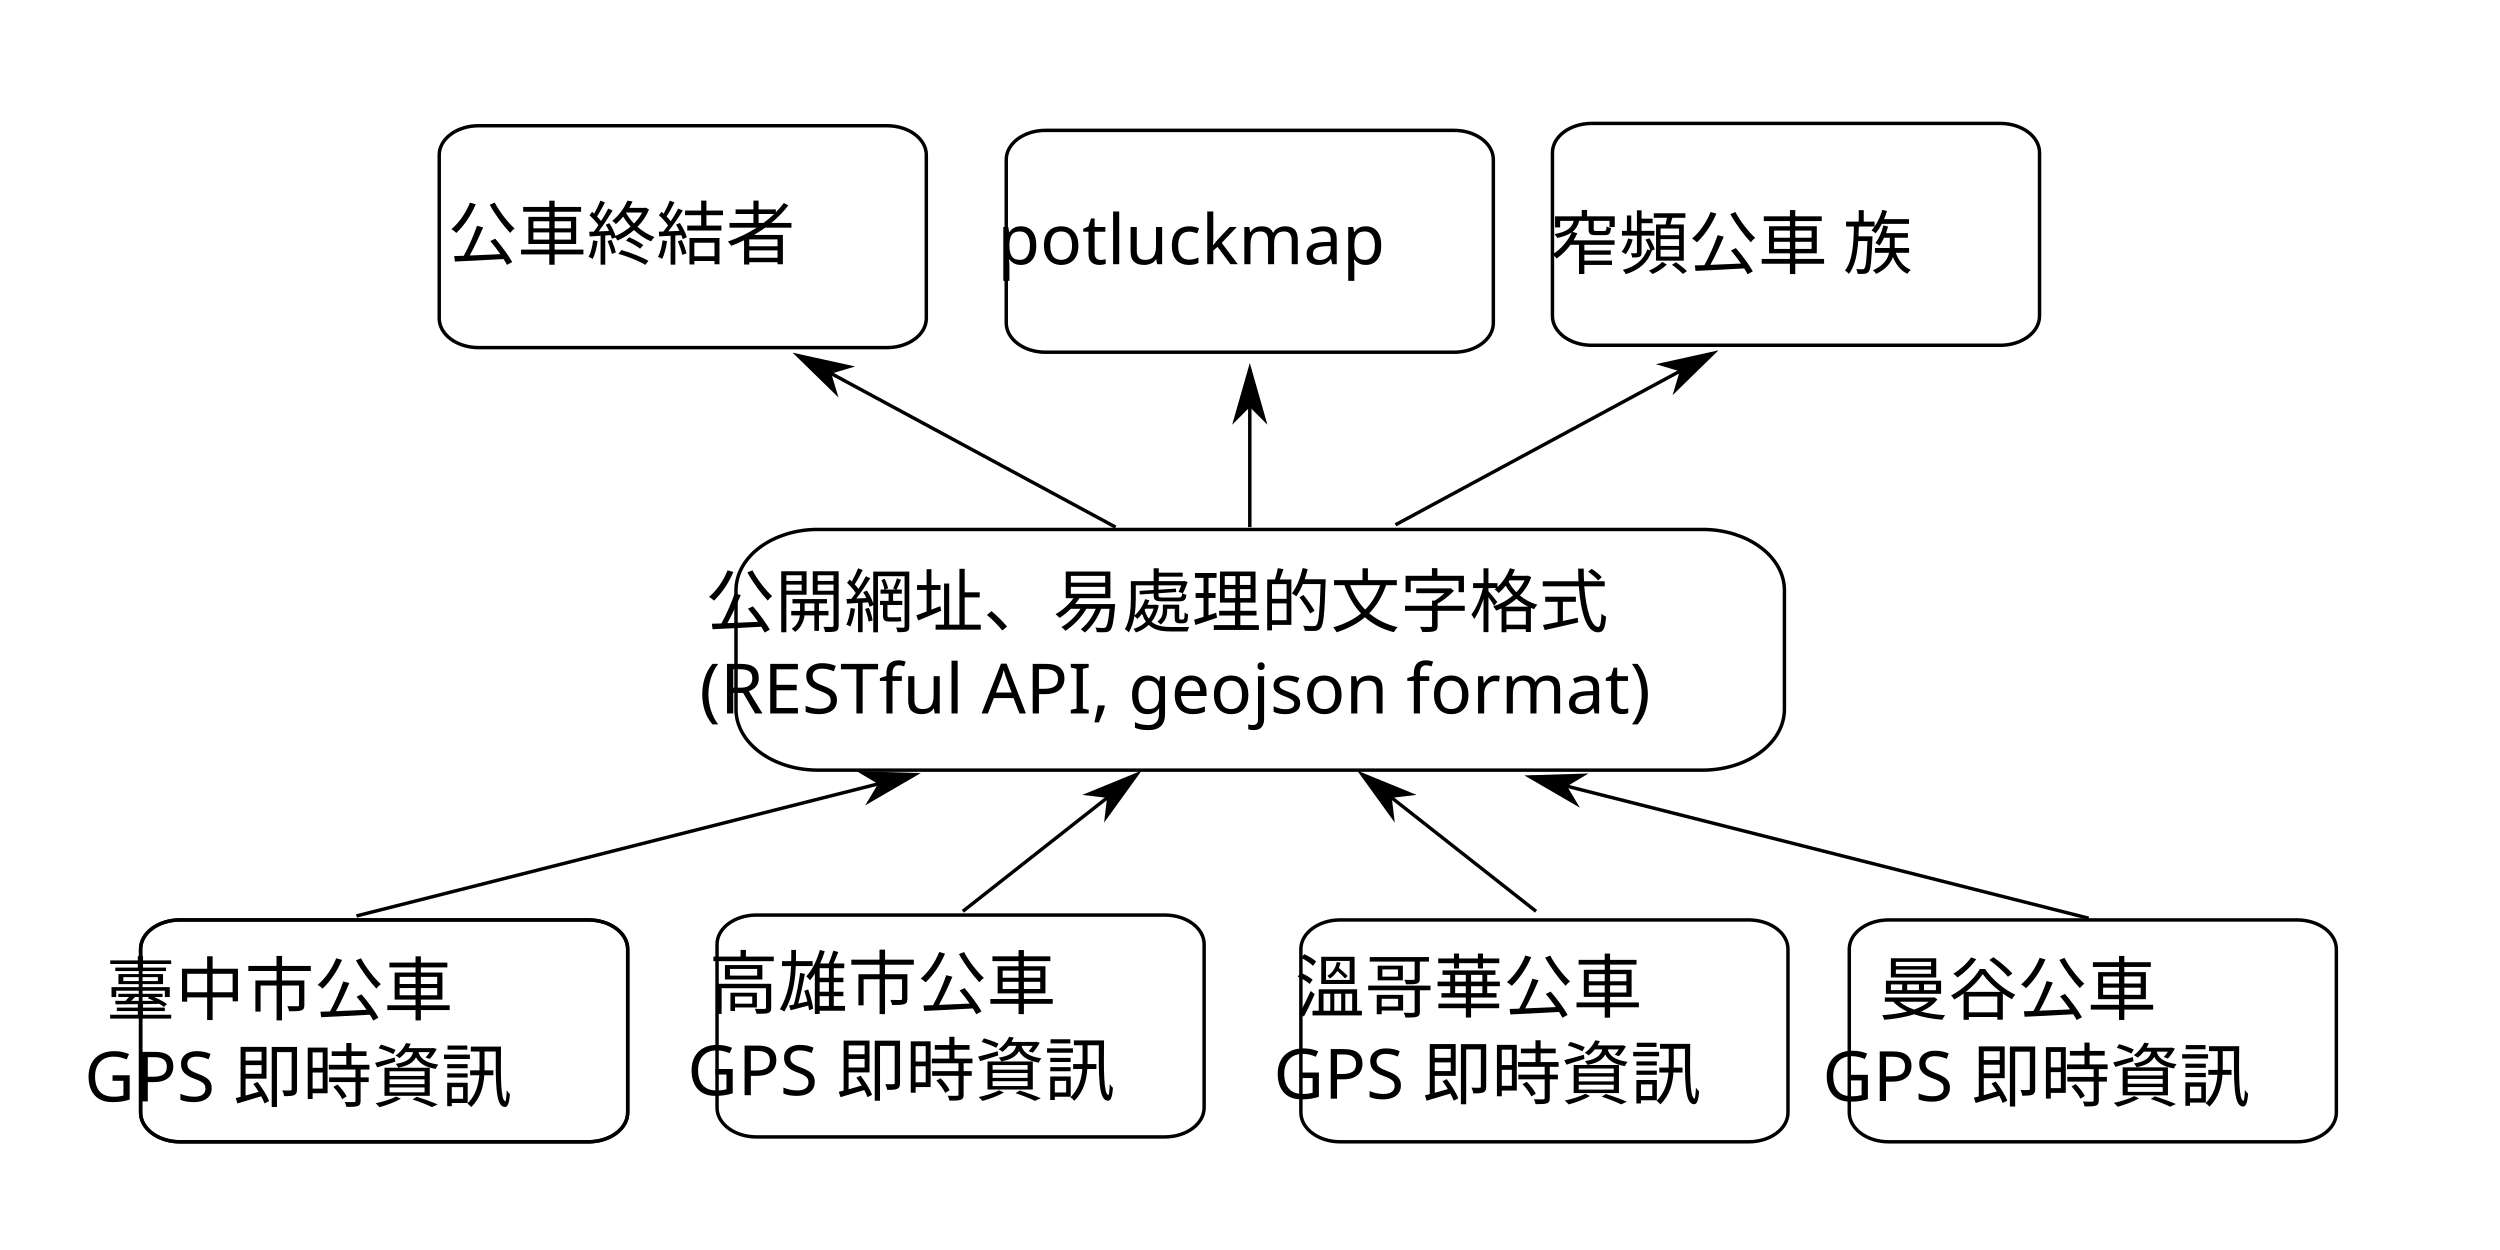
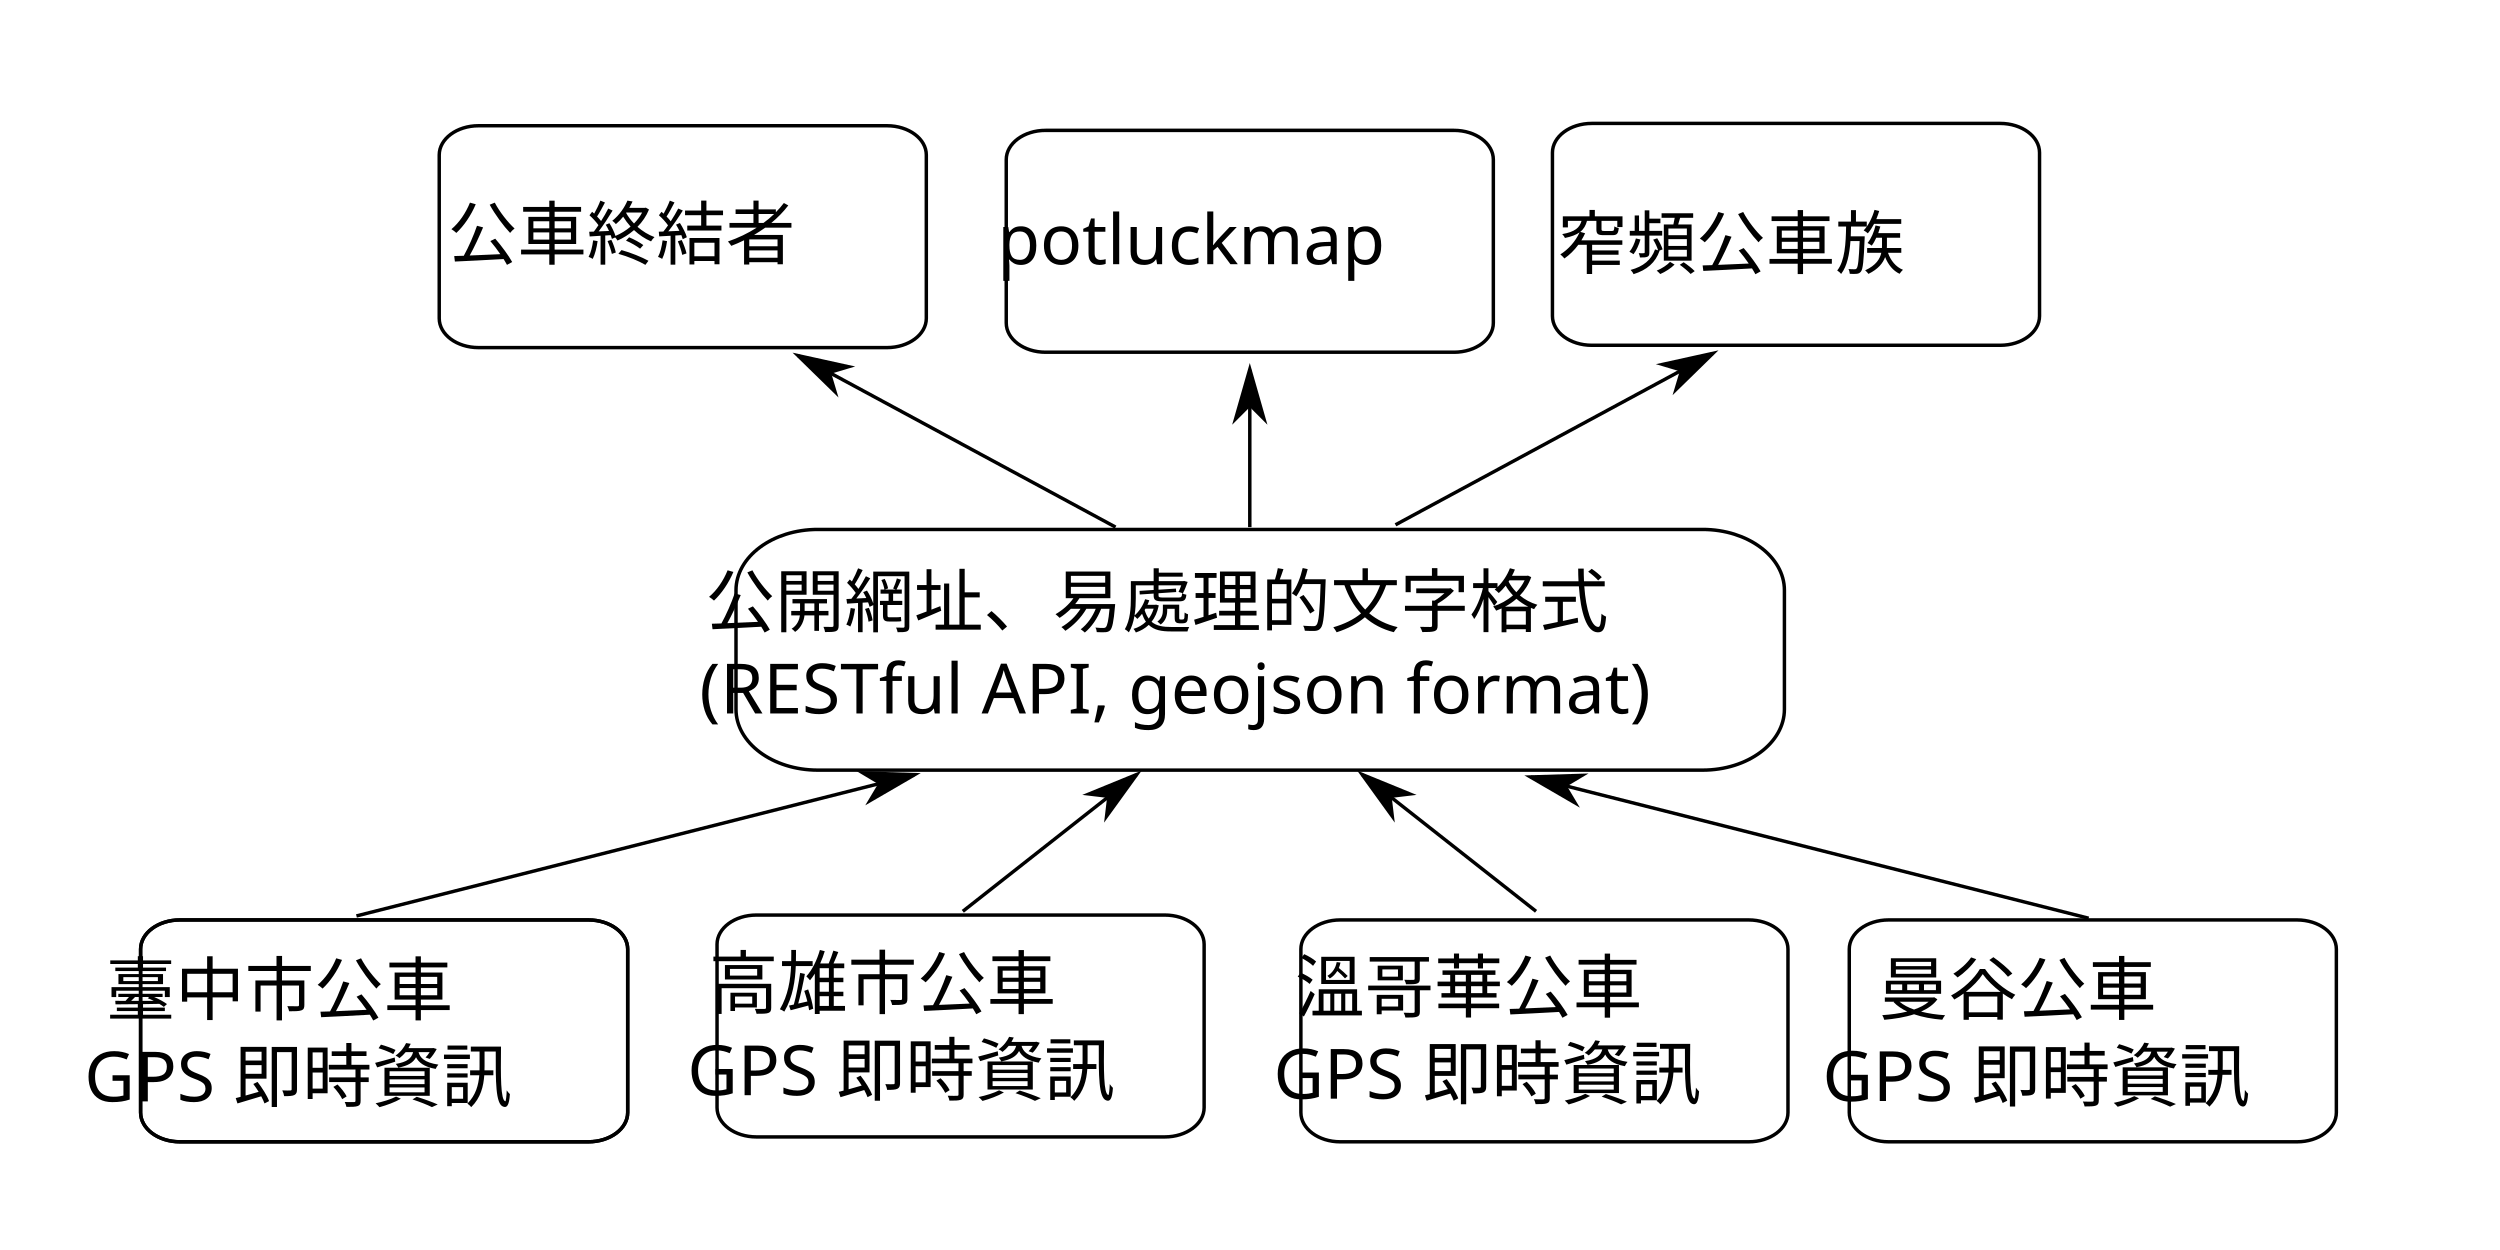
<svg xmlns="http://www.w3.org/2000/svg" xmlns:xlink="http://www.w3.org/1999/xlink" width="720" height="360" viewBox="0 0 720 360" id="svg3667" version="1.1">
  <defs id="defs3669">
    <marker style="overflow:visible" id="marker30251" refX="0" refY="0" orient="auto">
      <path transform="matrix(-0.8,0,0,-0.8,-10,0)" style="fill:#000000;fill-opacity:1;fill-rule:evenodd;stroke:#000000;stroke-width:1pt;stroke-opacity:1" d="M 0,0 5,-5 -12.5,0 5,5 0,0 Z" id="path30253" />
    </marker>
    <marker orient="auto" refY="0" refX="0" id="marker7931" style="overflow:visible">
      <path id="path7933" d="M 0,0 5,-5 -12.5,0 5,5 0,0 Z" style="fill:#000000;fill-opacity:1;fill-rule:evenodd;stroke:#000000;stroke-width:1pt;stroke-opacity:1" transform="matrix(-0.8,0,0,-0.8,-10,0)" />
    </marker>
    <marker style="overflow:visible" id="marker7881" refX="0" refY="0" orient="auto">
      <path transform="matrix(-0.8,0,0,-0.8,-10,0)" style="fill:#000000;fill-opacity:1;fill-rule:evenodd;stroke:#000000;stroke-width:1pt;stroke-opacity:1" d="M 0,0 5,-5 -12.5,0 5,5 0,0 Z" id="path7883" />
    </marker>
    <marker orient="auto" refY="0" refX="0" id="marker7835" style="overflow:visible">
      <path id="path7837" d="M 0,0 5,-5 -12.5,0 5,5 0,0 Z" style="fill:#000000;fill-opacity:1;fill-rule:evenodd;stroke:#000000;stroke-width:1pt;stroke-opacity:1" transform="matrix(-0.8,0,0,-0.8,-10,0)" />
    </marker>
    <marker style="overflow:visible" id="marker4225" refX="0" refY="0" orient="auto">
      <path transform="matrix(-0.8,0,0,-0.8,-10,0)" style="fill:#000000;fill-opacity:1;fill-rule:evenodd;stroke:#000000;stroke-width:1pt;stroke-opacity:1" d="M 0,0 5,-5 -12.5,0 5,5 0,0 Z" id="path4227" />
    </marker>
    <marker orient="auto" refY="0" refX="0" id="Arrow1Lstart" style="overflow:visible">
      <path id="path4696" d="M 0,0 5,-5 -12.5,0 5,5 0,0 Z" style="fill:#000000;fill-opacity:1;fill-rule:evenodd;stroke:#000000;stroke-width:1pt;stroke-opacity:1" transform="matrix(0.8,0,0,0.8,10,0)" />
    </marker>
  </defs>
  <g id="layer1" transform="translate(-100.8681,-271.0925)">
    <g transform="matrix(0.4805564,0,0,0.4805564,74.92001,498.2659)" class="graph" id="graph0-3">
      <g id="g5029" transform="translate(59.79981,-134.0664)">
        <text id="text3825-3" y="269.405" x="221.204" style="font-style:normal;font-weight:normal;font-size:41.618px;line-height:125%;font-family:sans-serif;text-align:center;letter-spacing:0px;word-spacing:0px;text-anchor:middle;fill:#000000;fill-opacity:1;stroke:none;stroke-width:1px;stroke-linecap:butt;stroke-linejoin:miter;stroke-opacity:1" xml:space="preserve">
          <tspan y="269.405" x="221.204" id="tspan3827-6">臺中市公車</tspan>
          <tspan id="tspan3831-5" y="321.428" x="221.204">GPS 即時資訊</tspan>
        </text>
        <g id="g5016">
          <rect style="fill:none;fill-opacity:1;stroke:#000000;stroke-width:2.081;stroke-opacity:1" id="rect3873-3" width="291.916" height="132.964" x="78.458" y="212.661" ry="17.527" rx="23.571" />
        </g>
        <use x="0" y="0" xlink:href="#g5016" id="use7991" width="100%" height="100%" />
      </g>
      <use x="0" y="0" xlink:href="#g5016" id="use5021" transform="translate(405.2627,-136.994)" width="100%" height="100%" />
      <use x="0" y="0" xlink:href="#g5016" transform="translate(755.1623,-134.0664)" id="use5025" width="100%" height="100%" />
      <use x="0" y="0" xlink:href="#g5016" transform="translate(1083.814,-134.0664)" id="use5027" width="100%" height="100%" />
      <text xml:space="preserve" style="font-style:normal;font-weight:normal;font-size:41.618px;line-height:125%;font-family:sans-serif;text-align:center;letter-spacing:0px;word-spacing:0px;text-anchor:middle;fill:#000000;fill-opacity:1;stroke:none;stroke-width:1px;stroke-linecap:butt;stroke-linejoin:miter;stroke-opacity:1" x="464.373" y="-317.529" id="text3825-5">
        <tspan x="464.373" y="-317.529" id="tspan3831-2">公車終結者</tspan>
      </text>
      <text xml:space="preserve" style="font-style:normal;font-weight:normal;font-size:41.618px;line-height:125%;font-family:sans-serif;text-align:center;letter-spacing:0px;word-spacing:0px;text-anchor:middle;fill:#000000;fill-opacity:1;stroke:none;stroke-width:1px;stroke-linecap:butt;stroke-linejoin:miter;stroke-opacity:1" x="1129.319" y="-311.916" id="text3825-9">
-         <tspan x="1129.319" y="-311.916" id="tspan3831-27">窄頻公車 族</tspan>
+         <tspan x="1129.319" y="-311.916" id="tspan3831-27">窄頻公車族</tspan>
      </text>
      <text xml:space="preserve" style="font-style:normal;font-weight:normal;font-size:41.618px;line-height:125%;font-family:sans-serif;text-align:center;letter-spacing:0px;word-spacing:0px;text-anchor:middle;fill:#000000;fill-opacity:1;stroke:none;stroke-width:1px;stroke-linecap:butt;stroke-linejoin:miter;stroke-opacity:1" x="805.774" y="-314.378" id="text3825-0">
        <tspan x="805.774" y="-314.378" id="tspan3831-3">potluckmap</tspan>
      </text>
      <text id="text3825-3-2" y="131.589" x="631.581" style="font-style:normal;font-weight:normal;font-size:41.618px;line-height:125%;font-family:sans-serif;text-align:center;letter-spacing:0px;word-spacing:0px;text-anchor:middle;fill:#000000;fill-opacity:1;stroke:none;stroke-width:1px;stroke-linecap:butt;stroke-linejoin:miter;stroke-opacity:1" xml:space="preserve">
        <tspan y="131.589" x="631.581" id="tspan3827-6-0">高雄市公車</tspan>
        <tspan id="tspan3831-5-2" y="183.612" x="631.581">GPS 即時資訊</tspan>
      </text>
      <text id="text3825-3-3" y="133.69" x="982.873" style="font-style:normal;font-weight:normal;font-size:41.618px;line-height:125%;font-family:sans-serif;text-align:center;letter-spacing:0px;word-spacing:0px;text-anchor:middle;fill:#000000;fill-opacity:1;stroke:none;stroke-width:1px;stroke-linecap:butt;stroke-linejoin:miter;stroke-opacity:1" xml:space="preserve">
        <tspan y="133.69" x="982.873" id="tspan3827-6-7">溫哥華公車</tspan>
        <tspan id="tspan3831-5-5" y="185.713" x="982.873">GPS 即時資訊</tspan>
      </text>
      <text id="text3825-3-9" y="135.077" x="1311.888" style="font-style:normal;font-weight:normal;font-size:41.618px;line-height:125%;font-family:sans-serif;text-align:center;letter-spacing:0px;word-spacing:0px;text-anchor:middle;fill:#000000;fill-opacity:1;stroke:none;stroke-width:1px;stroke-linecap:butt;stroke-linejoin:miter;stroke-opacity:1" xml:space="preserve">
        <tspan y="135.077" x="1311.888" id="tspan3827-6-2">曼谷公車</tspan>
        <tspan id="tspan3831-5-28" y="187.1" x="1311.888">GPS 即時資訊</tspan>
      </text>
      <g id="g3379" transform="translate(59.64173,-66.57681)">
        <rect ry="36.472" rx="49.049" y="-88.858" x="435.443" height="144.25" width="628.319" id="rect3377" style="fill:none;fill-opacity:1;stroke:#000000;stroke-width:2.081;stroke-opacity:1" />
        <text id="text3371" y="-30.603" x="747.253" style="font-style:normal;font-weight:normal;font-size:41.618px;line-height:125%;font-family:sans-serif;text-align:center;letter-spacing:0px;word-spacing:0px;text-anchor:middle;fill:#000000;fill-opacity:1;stroke:none;stroke-width:1px;stroke-linecap:butt;stroke-linejoin:miter;stroke-opacity:1" xml:space="preserve">
          <tspan y="-30.603" x="747.253" id="tspan3373">公開網址、易處理的文字格式</tspan>
          <tspan id="tspan3375" y="21.42" x="747.253">(RESTful API, geojson format)</tspan>
        </text>
      </g>
      <path style="fill:none;fill-rule:evenodd;stroke:#000000;stroke-width:2.081px;stroke-linecap:butt;stroke-linejoin:miter;stroke-opacity:1;marker-end:url(#marker30251)" d="M 267.614,76.197 601.885,-8.411" id="path3385" />
      <use x="0" y="0" xlink:href="#path3385" id="use4373" transform="matrix(-1,0,0,1,1573.36,1.387013)" width="100%" height="100%" />
      <path style="fill:none;fill-rule:evenodd;stroke:#000000;stroke-width:2.081px;stroke-linecap:butt;stroke-linejoin:miter;stroke-opacity:1;marker-end:url(#marker7835)" d="M 631.013,73.423 735.039,-8.411" id="path6927" />
      <use x="0" y="0" xlink:href="#path6927" id="use7401" transform="matrix(-1,0,0,1,1605.565,-3.9148809e-7)" width="100%" height="100%" />
      <path style="fill:none;fill-rule:evenodd;stroke:#000000;stroke-width:2.081px;stroke-linecap:butt;stroke-linejoin:miter;stroke-opacity:1;marker-end:url(#marker7881)" d="M 722.556,-156.822 532.535,-259.461" id="path7879" />
      <use x="0" y="0" xlink:href="#path7879" id="use7927" transform="matrix(-1,0,0,1,1612.877,-1.387017)" width="100%" height="100%" />
      <path style="fill:none;fill-rule:evenodd;stroke:#000000;stroke-width:2.081px;stroke-linecap:butt;stroke-linejoin:miter;stroke-opacity:1;marker-end:url(#marker7931)" d="m 803.003,-156.822 0,-94.317" id="path7929" />
      <use x="0" y="0" xlink:href="#use7991" id="use3389" transform="translate(238.7684,-610.0356)" width="100%" height="100%" />
      <use x="0" y="0" xlink:href="#use7991" id="use3391" transform="translate(905.9236,-611.4226)" width="100%" height="100%" />
      <use x="0" y="0" xlink:href="#use7991" id="use3393" transform="translate(578.5876,-607.2616)" width="100%" height="100%" />
    </g>
  </g>
</svg>
